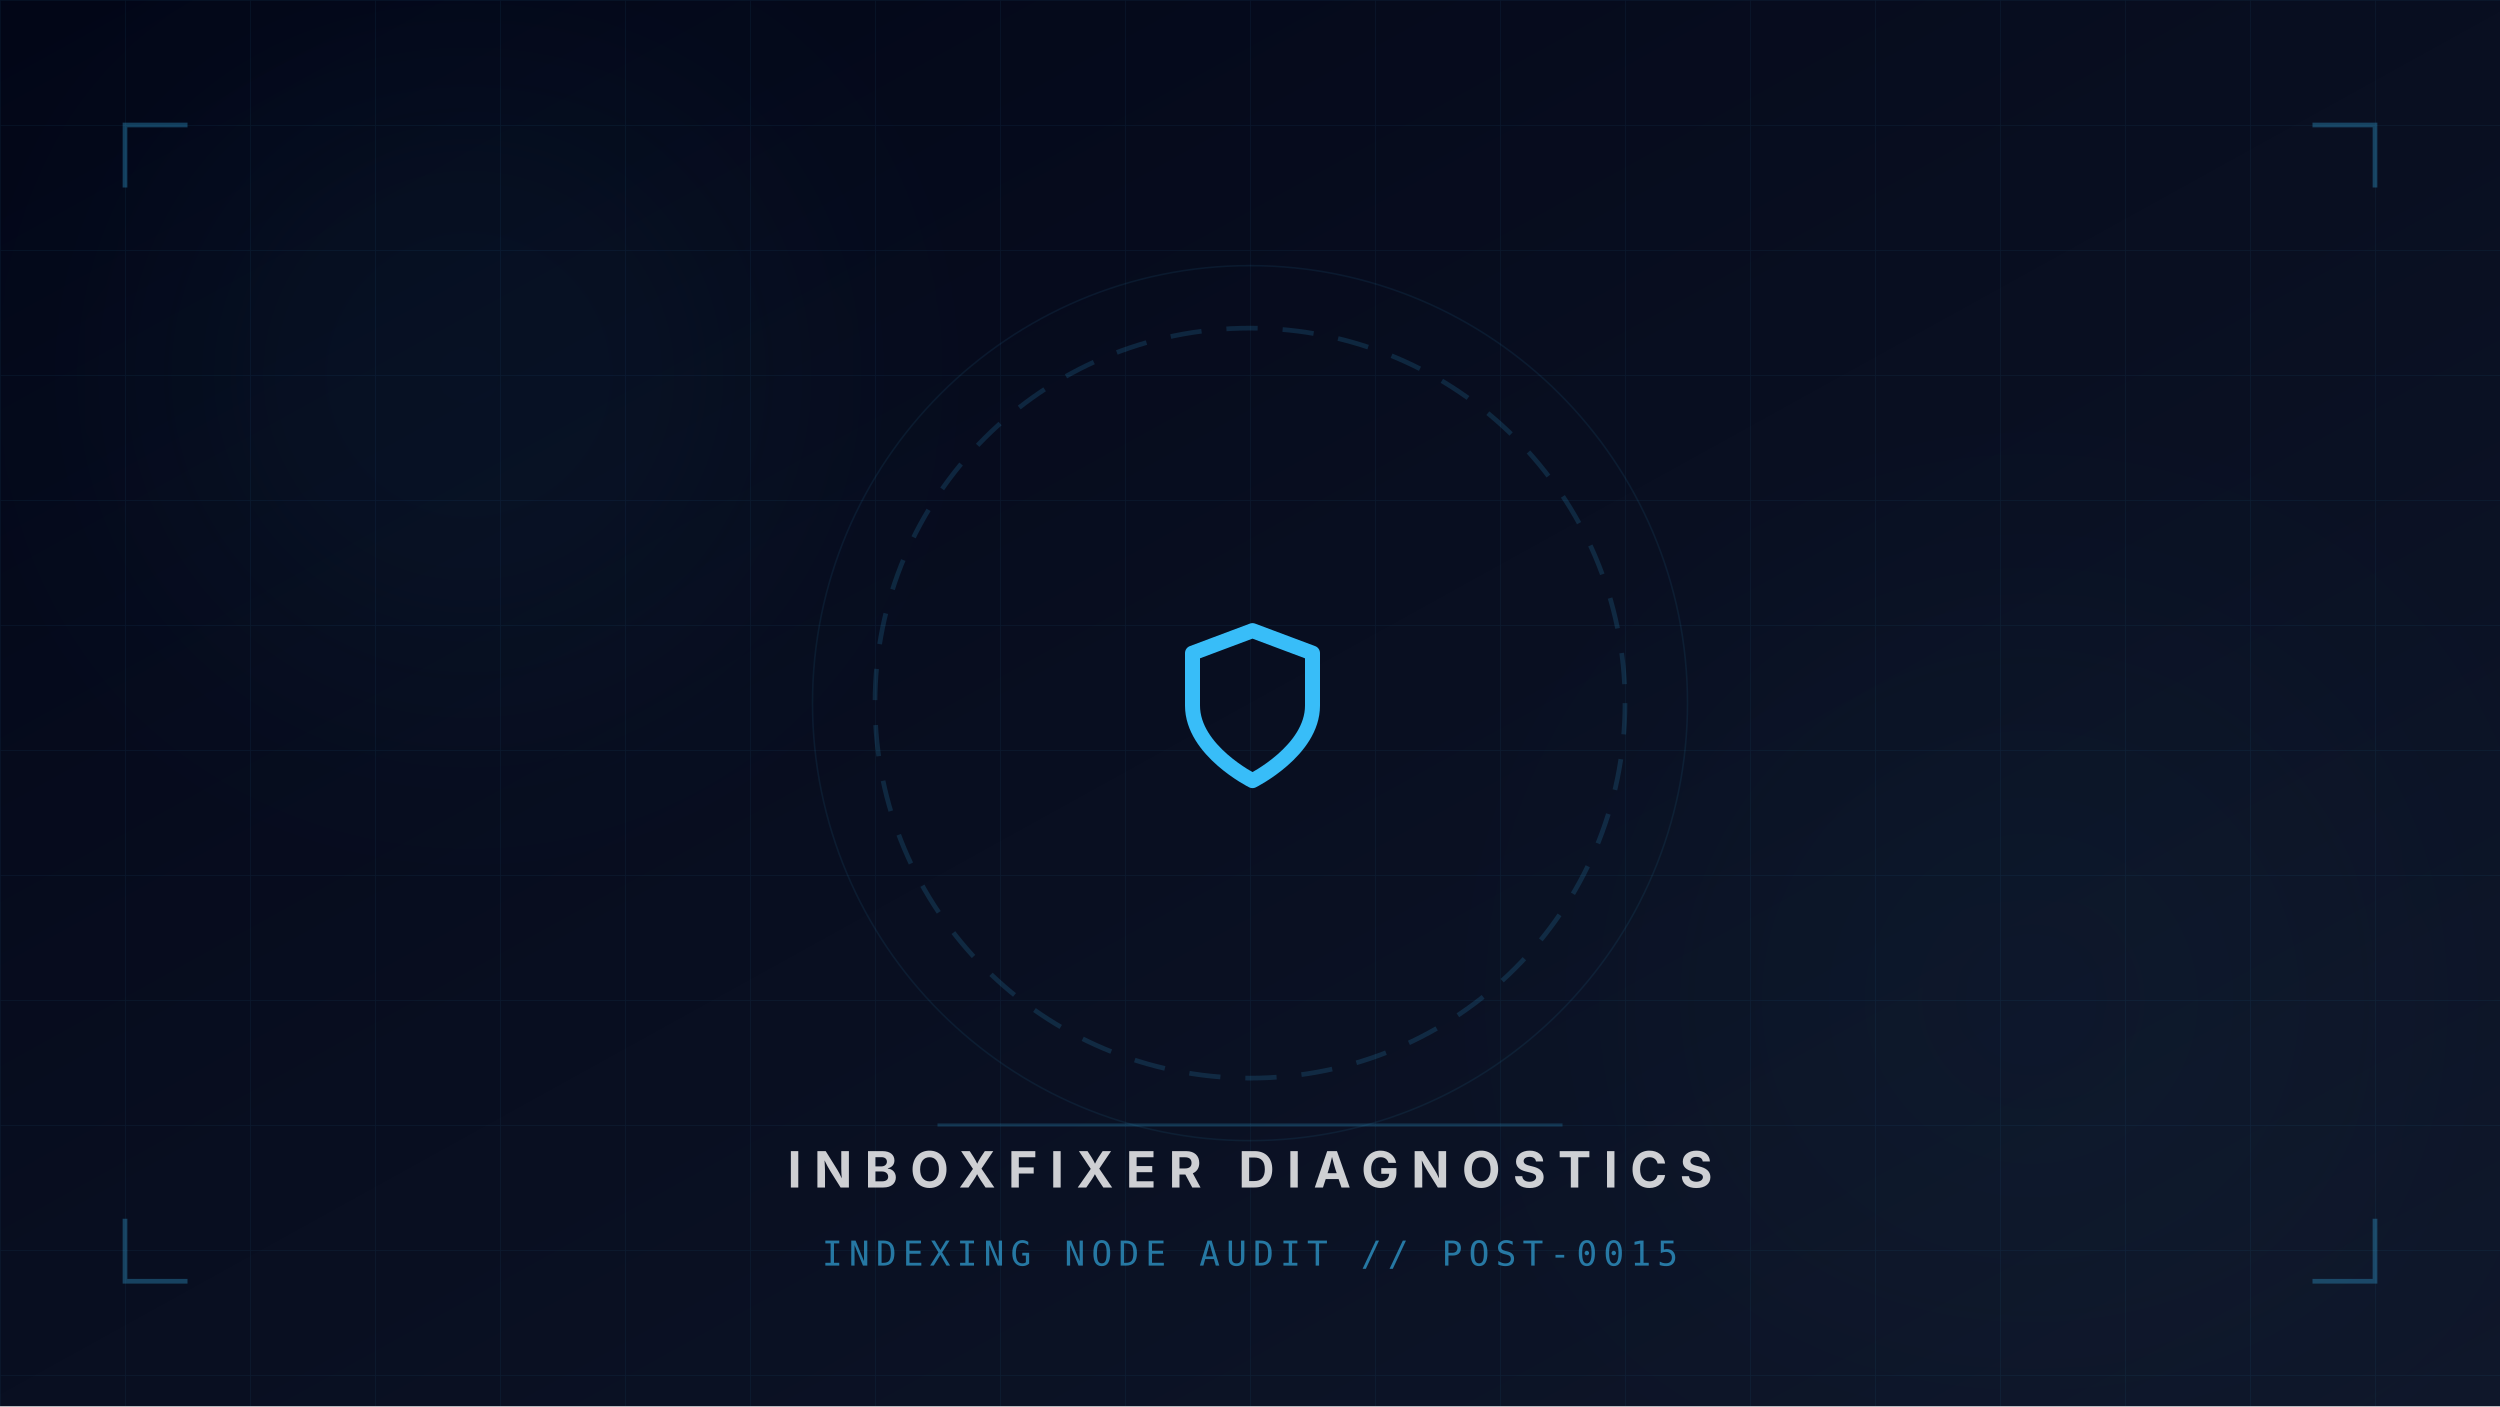
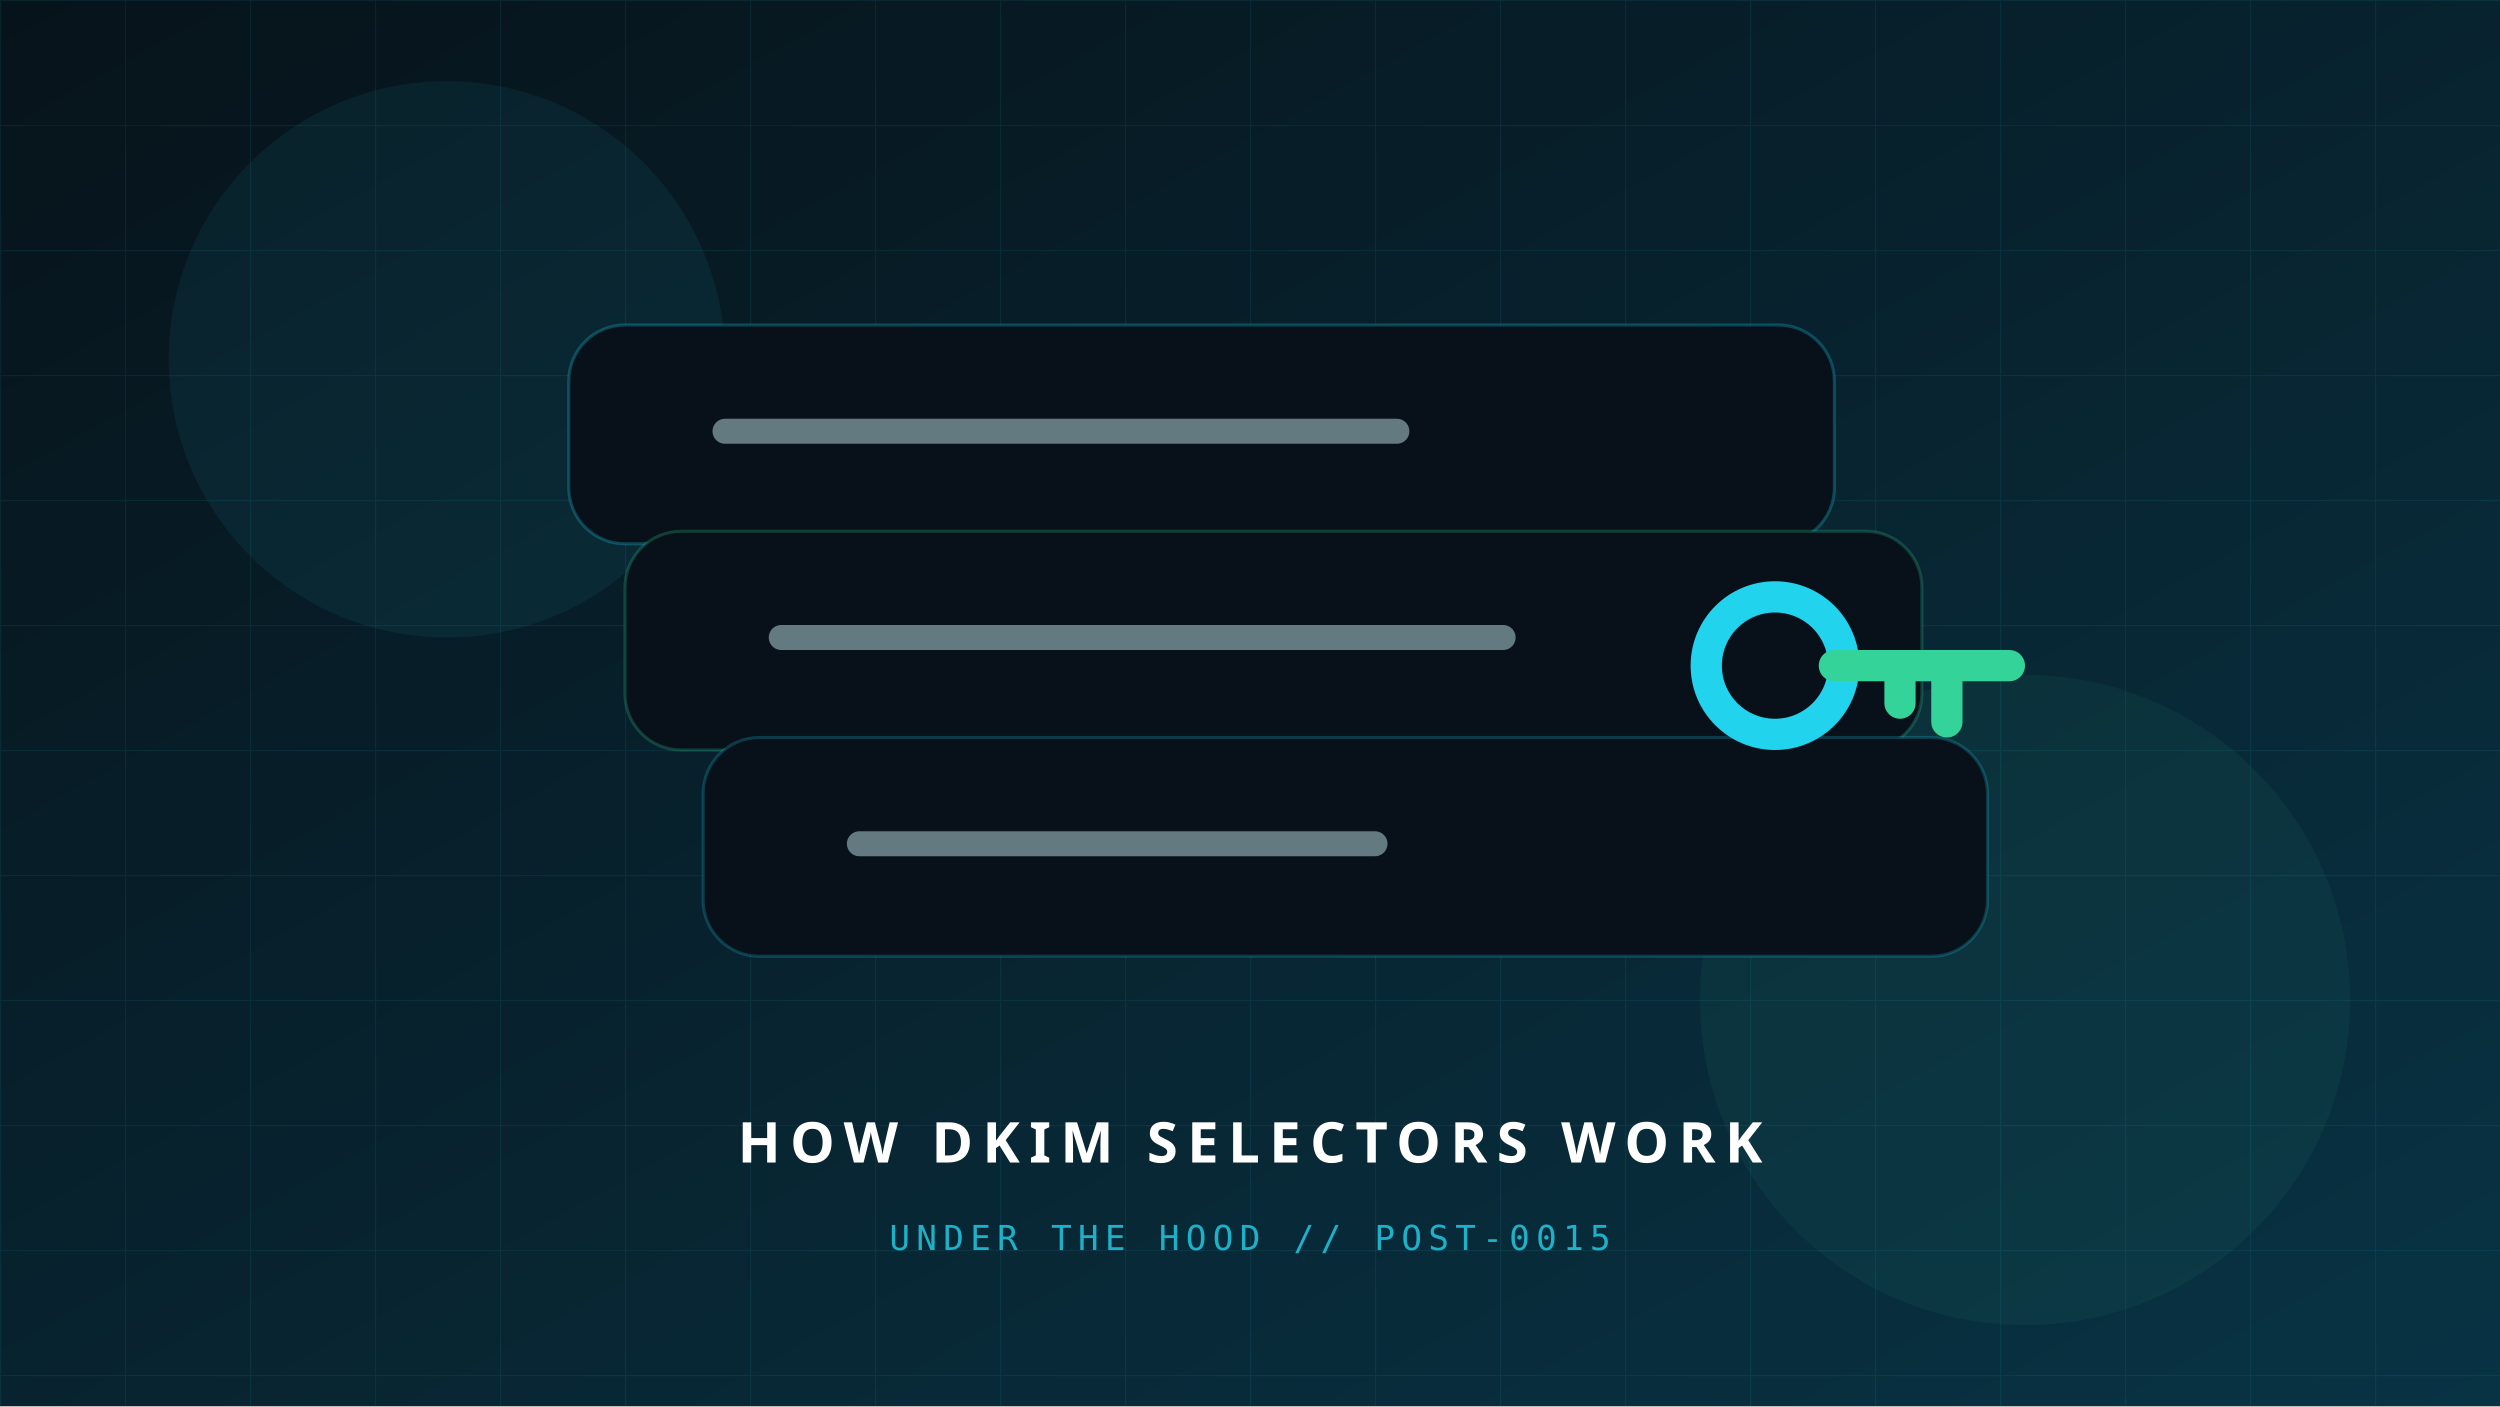
<svg xmlns="http://www.w3.org/2000/svg" viewBox="0 0 800 450" width="100%" height="100%">
  <defs>
    <linearGradient id="grad-15" x1="0%" y1="0%" x2="100%" y2="100%">
-       <stop offset="0%" stop-color="#020617" />
-       <stop offset="100%" stop-color="#0f172a" />
+       <stop offset="0%" stop-color="#07131a" />
+       <stop offset="100%" stop-color="#083344" />
    </linearGradient>
    <pattern id="grid-15" width="40" height="40" patternUnits="userSpaceOnUse">
-       <path d="M 40 0 L 0 0 0 40" fill="none" stroke="#38bdf8" stroke-width="0.5" opacity="0.07" />
+       <path d="M40 0L0 0 0 40" fill="none" stroke="#22d3ee" stroke-width="0.7" opacity="0.08" />
    </pattern>
  </defs>
  <rect width="800" height="450" fill="url(#grad-15)" />
  <rect width="800" height="450" fill="url(#grid-15)" />
-   <circle cx="150" cy="120" r="100" fill="#38bdf8" opacity="0.04" filter="blur(40px)" />
-   <circle cx="650" cy="320" r="120" fill="#38bdf8" opacity="0.03" filter="blur(50px)" />
-   <circle cx="400" cy="225" r="120" fill="none" stroke="#38bdf8" stroke-width="1.5" stroke-dasharray="10, 8" opacity="0.15" />
-   <circle cx="400" cy="225" r="140" fill="none" stroke="#38bdf8" stroke-width="0.5" opacity="0.08" />
-   <path d="M 40 60 L 40 40 L 60 40" fill="none" stroke="#38bdf8" stroke-width="1.5" opacity="0.3" />
-   <path d="M 760 60 L 760 40 L 740 40" fill="none" stroke="#38bdf8" stroke-width="1.5" opacity="0.3" />
-   <path d="M 40 390 L 40 410 L 60 410" fill="none" stroke="#38bdf8" stroke-width="1.5" opacity="0.3" />
-   <path d="M 760 390 L 760 410 L 740 410" fill="none" stroke="#38bdf8" stroke-width="1.5" opacity="0.3" />
-   <g transform="translate(372, 197) scale(2.4)">
-     <path d="M12 22s8-4 8-10V5l-8-3-8 3v7c0 6 8 10 8 10z" fill="none" stroke="#38bdf8" stroke-width="2" stroke-linecap="round" stroke-linejoin="round" />
+   <circle cx="143" cy="115" r="89" fill="#22d3ee" opacity="0.07" />
+   <circle cx="648" cy="320" r="104" fill="#34d399" opacity="0.06" />
+   <rect x="182" y="104" width="405" height="70" rx="18" fill="#081019" stroke="#22d3ee" stroke-opacity="0.26" />
+   <rect x="200" y="170" width="415" height="70" rx="18" fill="#081019" stroke="#34d399" stroke-opacity="0.24" />
+   <rect x="225" y="236" width="411" height="70" rx="18" fill="#081019" stroke="#22d3ee" stroke-opacity="0.22" />
+   <path d="M232 138h215M250 204h231M275 270h165" stroke="#d5fbff" stroke-width="8" stroke-linecap="round" opacity="0.45" />
+   <g transform="translate(578 205)">
+     <circle cx="-10" cy="8" r="22" fill="none" stroke="#22d3ee" stroke-width="10" />
+     <path d="M9 8h56m-20 0v18m-15-18v12" fill="none" stroke="#34d399" stroke-width="10" stroke-linecap="round" stroke-linejoin="round" />
  </g>
-   <text x="400" y="380" font-family="'Syne', 'Inter', sans-serif" font-size="16" font-weight="bold" fill="#ffffff" opacity="0.8" text-anchor="middle" letter-spacing="4">
-     INBOXFIXER DIAGNOSTICS
-   </text>
-   <text x="400" y="405" font-family="'IBM Plex Mono', monospace" font-size="11" fill="#38bdf8" opacity="0.6" text-anchor="middle" letter-spacing="2">
-     INDEXING NODE AUDIT // POST-0015
-   </text>
-   <line x1="300" y1="360" x2="500" y2="360" stroke="#38bdf8" stroke-width="1" opacity="0.2" />
+   <text x="400" y="372" font-family="'Syne', sans-serif" font-size="18" font-weight="700" fill="#ffffff" text-anchor="middle" letter-spacing="3">HOW DKIM SELECTORS WORK</text>
+   <text x="400" y="400" font-family="'IBM Plex Mono', monospace" font-size="11" fill="#22d3ee" opacity="0.8" text-anchor="middle" letter-spacing="2">UNDER THE HOOD // POST-0015</text>
</svg>
